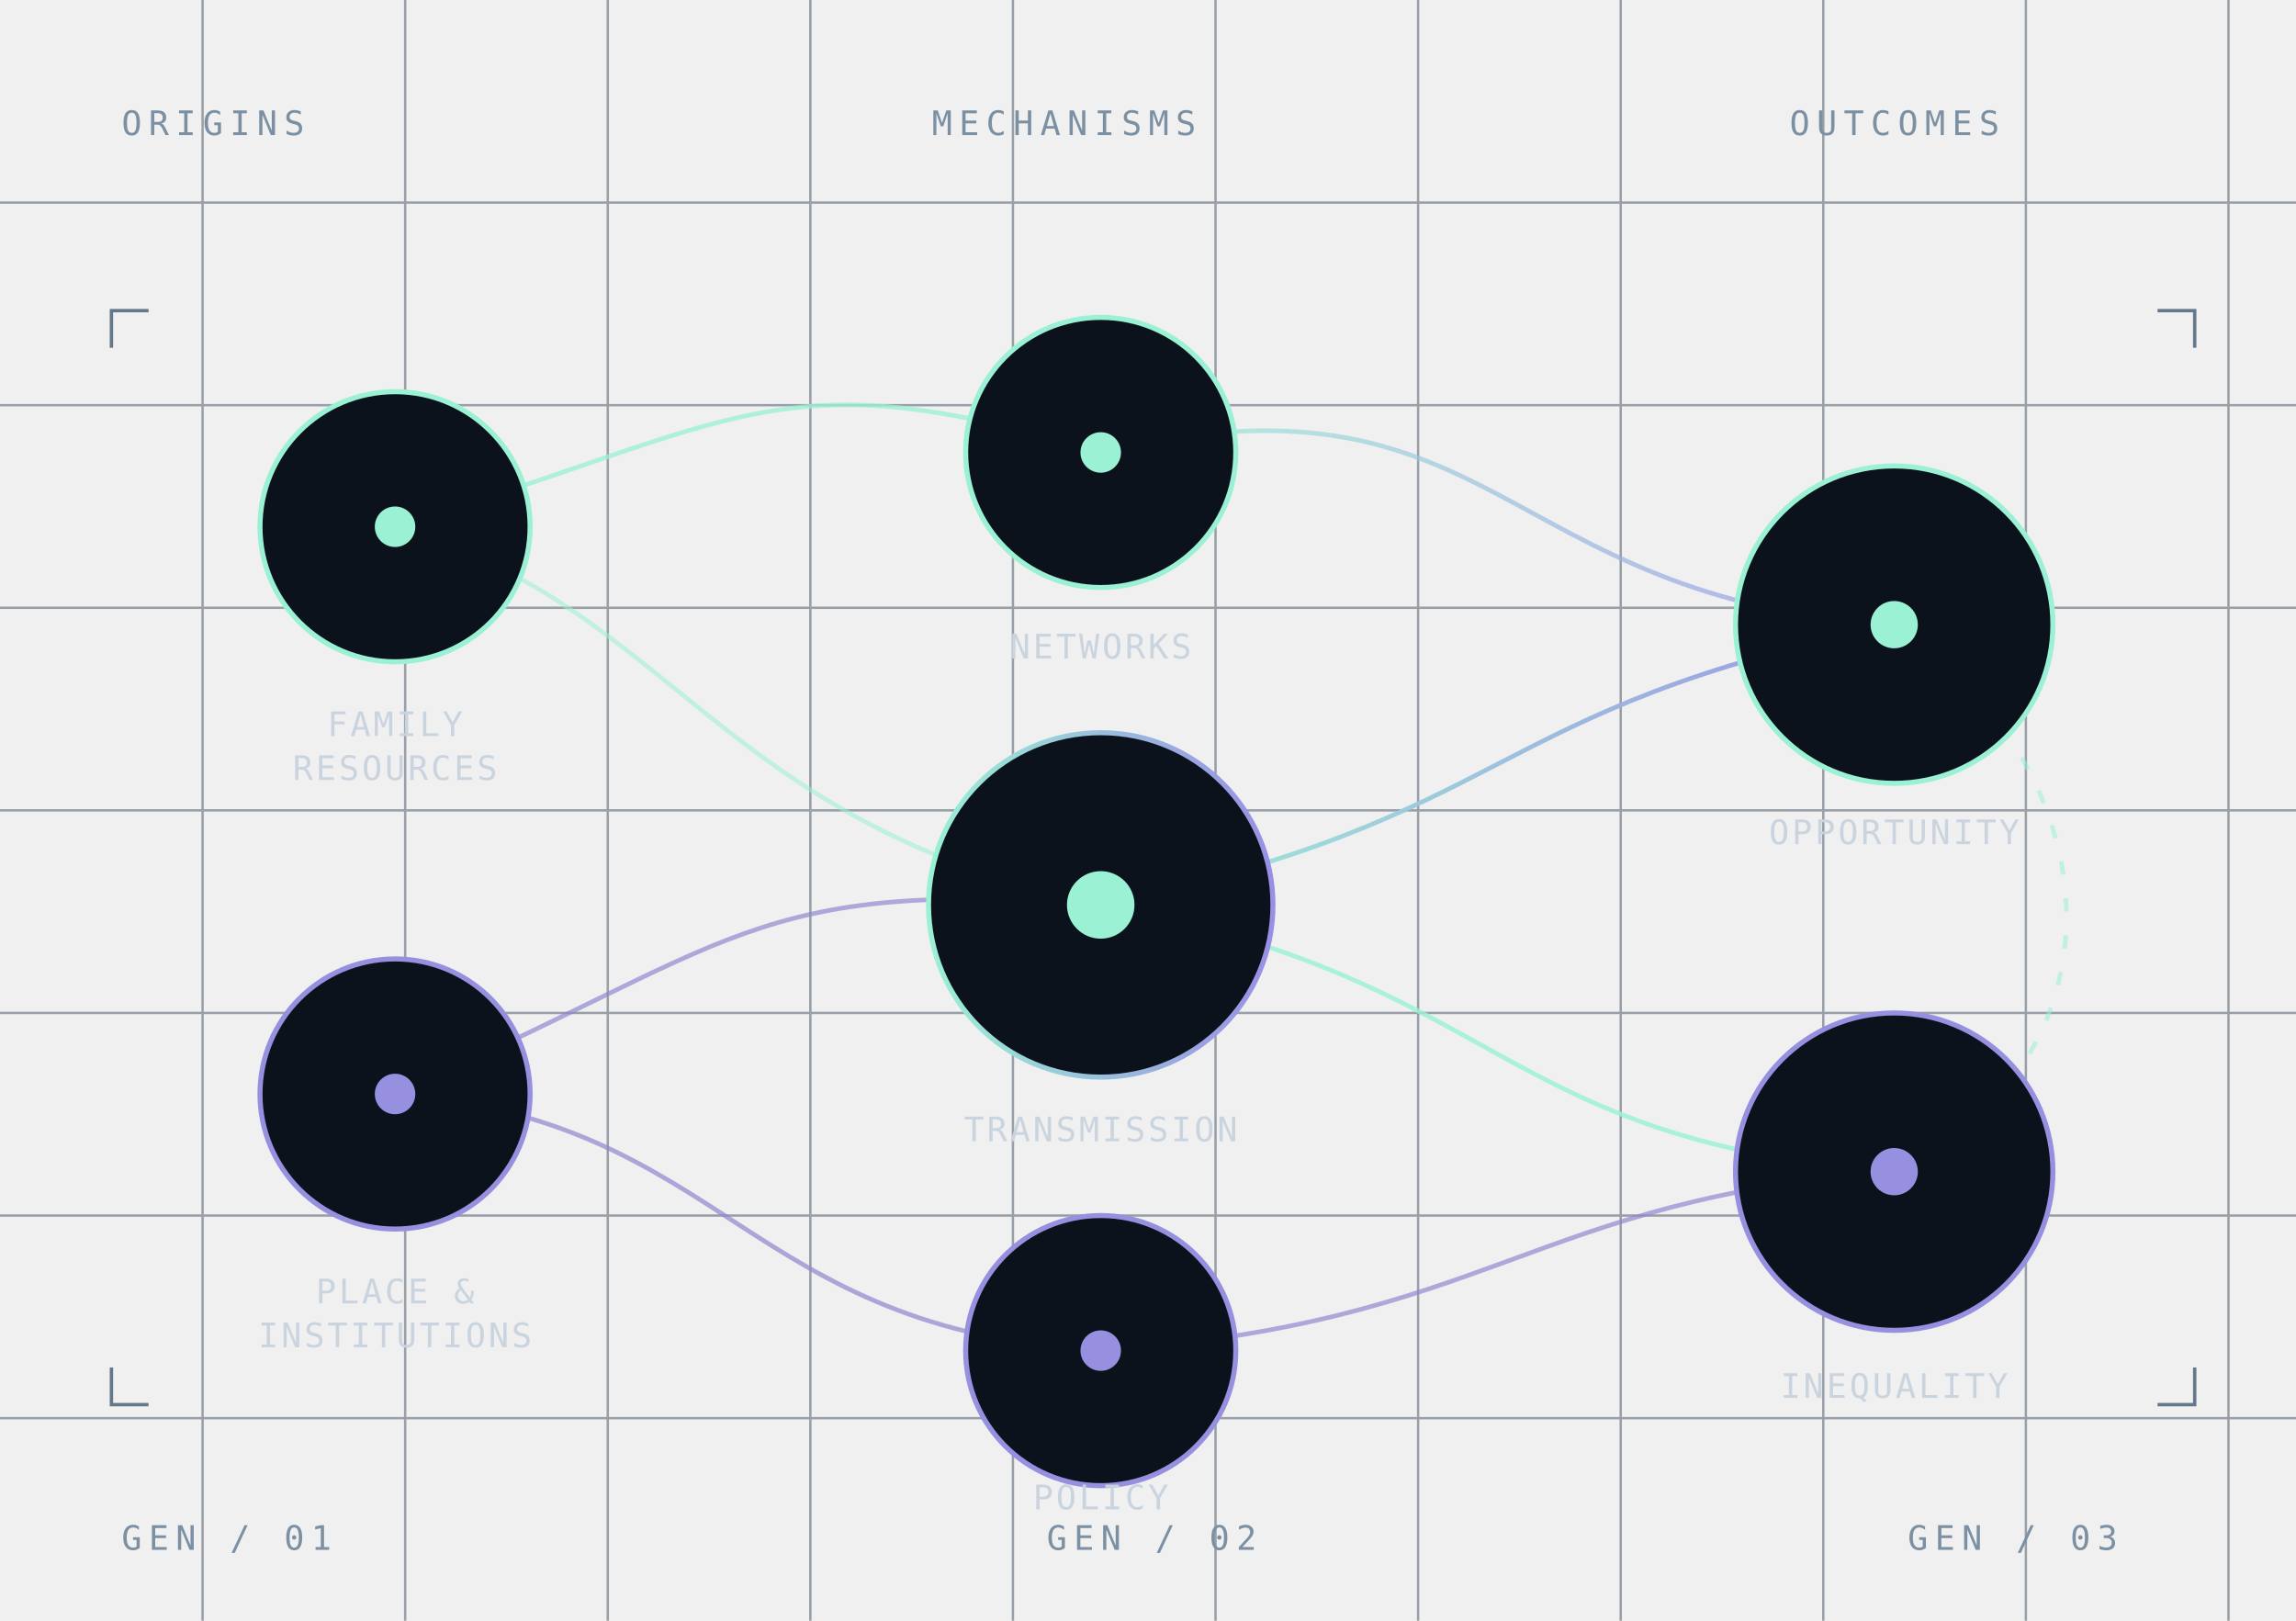
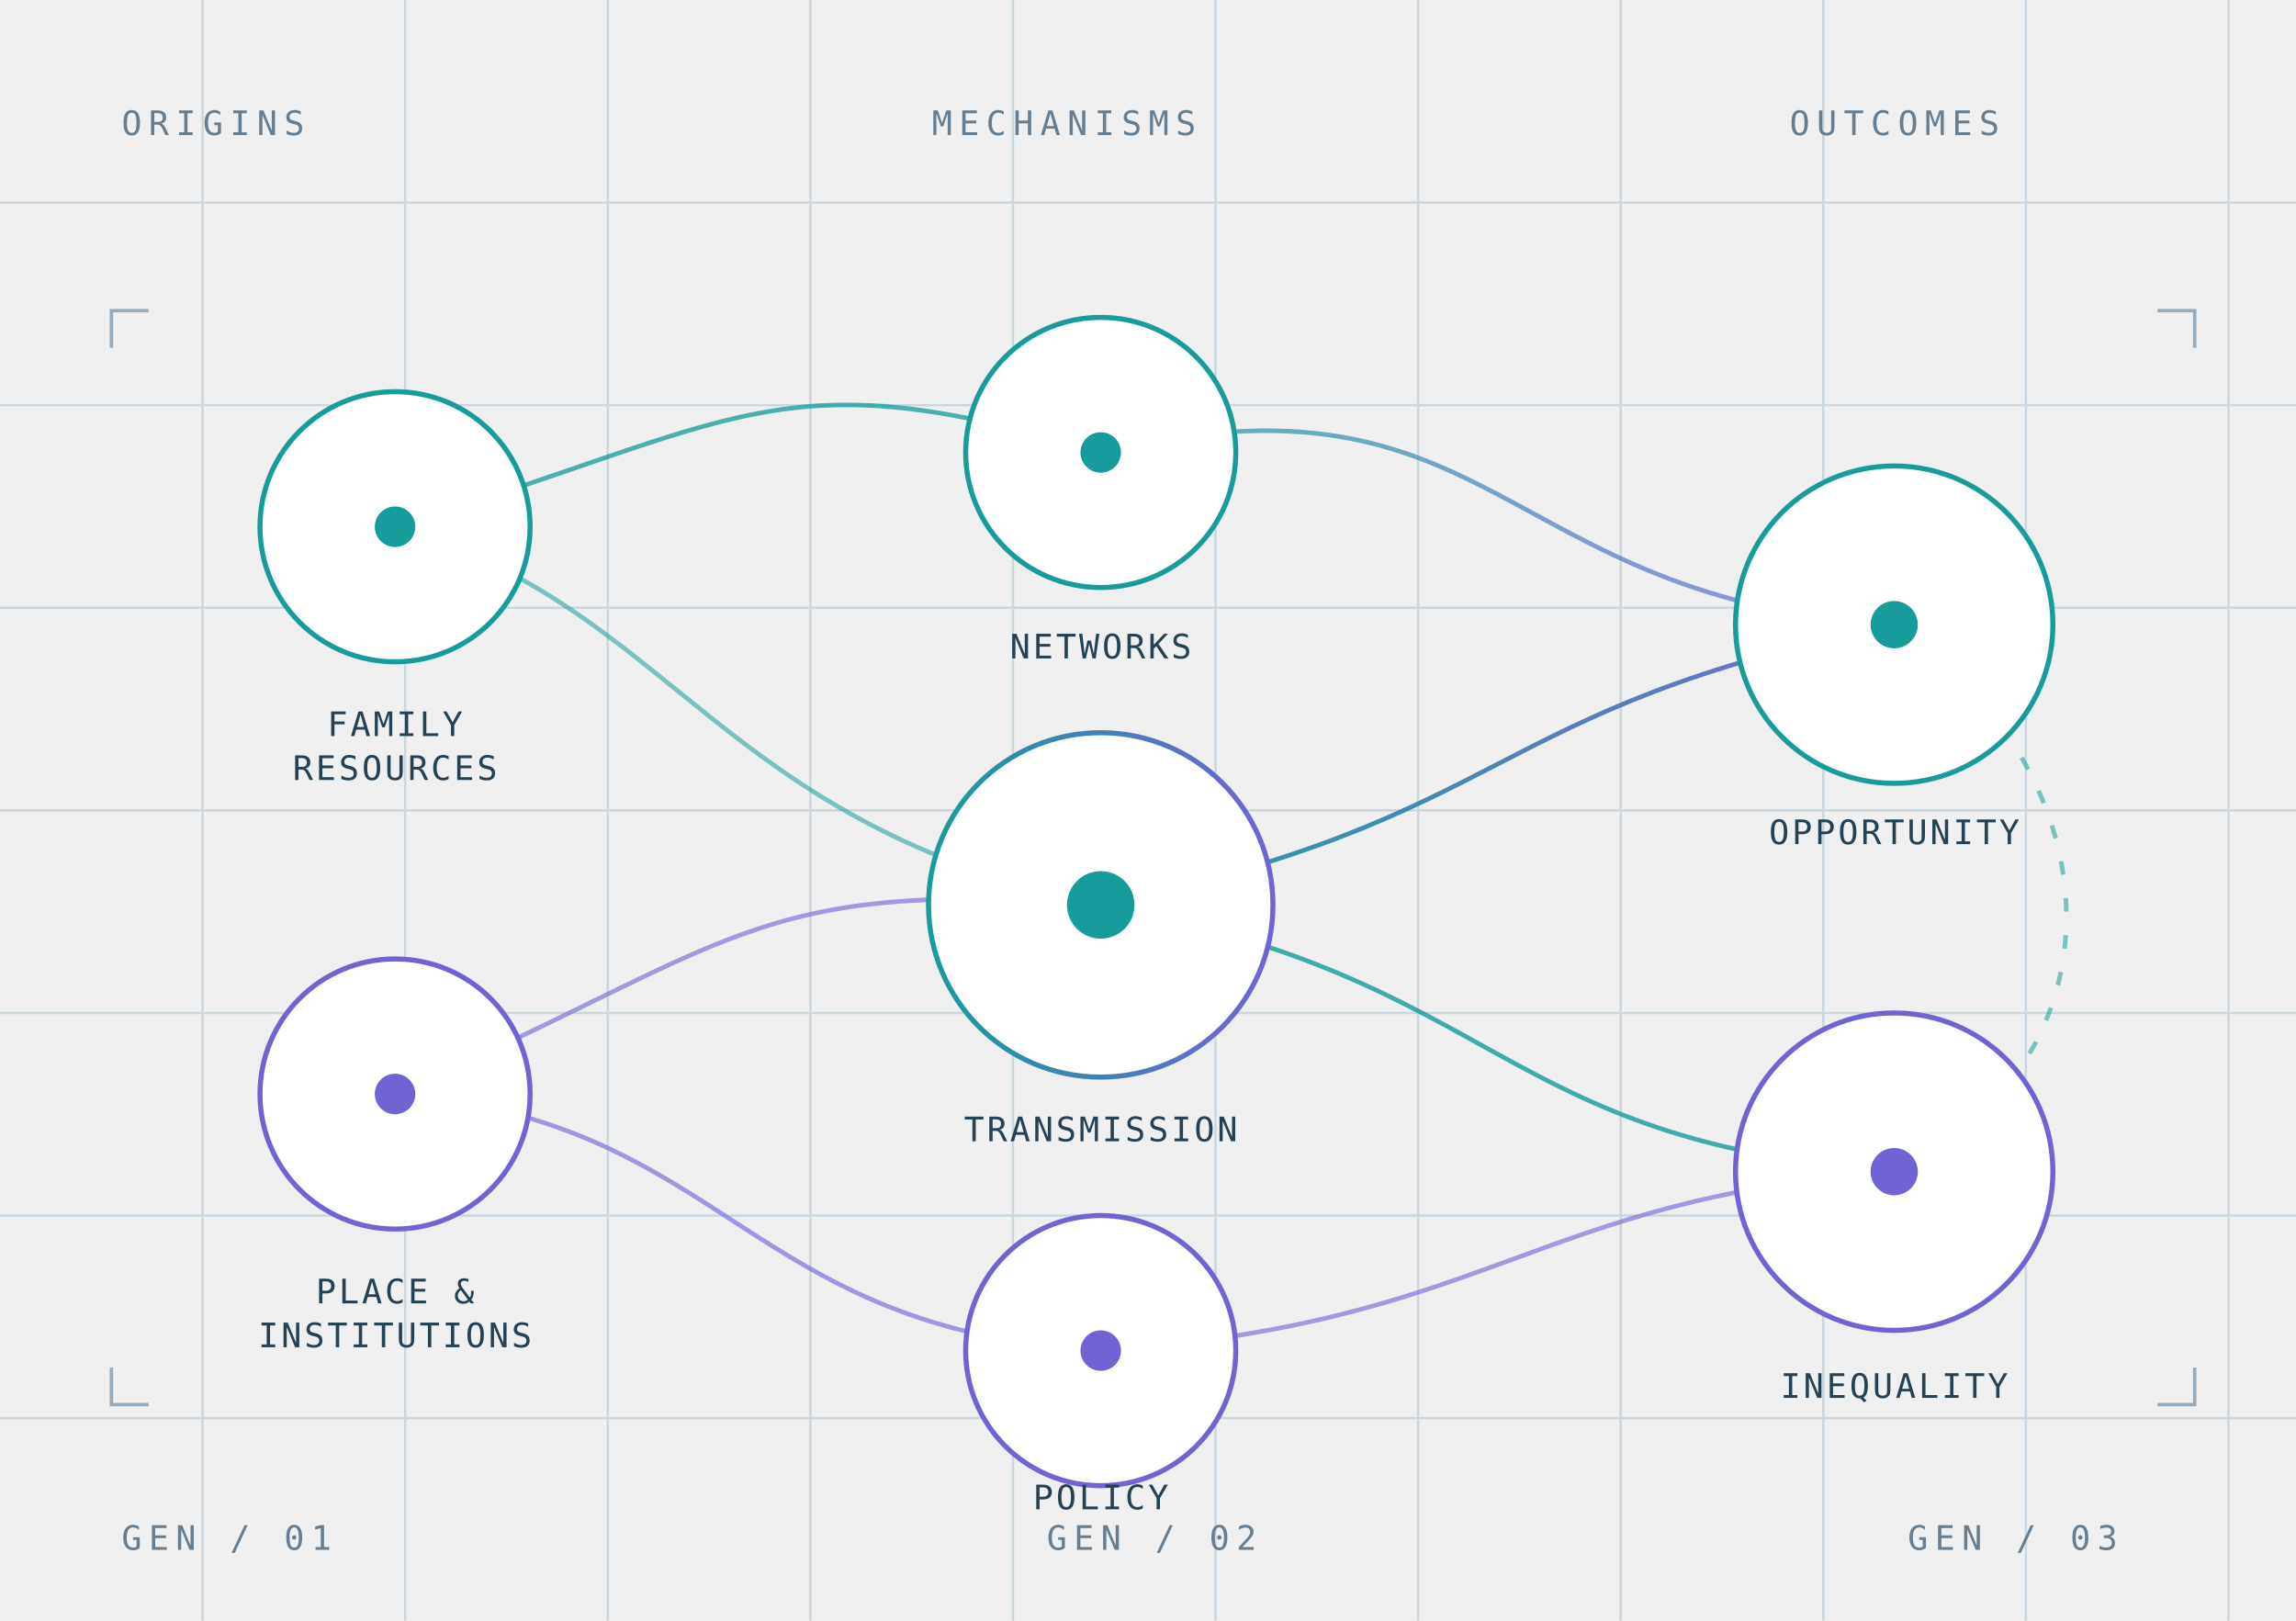
<svg xmlns="http://www.w3.org/2000/svg" viewBox="0 0 680 480" role="img" aria-labelledby="title desc">
  <defs>
    <linearGradient id="g" x1="0" x2="1">
-       <stop offset="0" stop-color="#9af1d4" />
-       <stop offset="1" stop-color="#998fe5" />
+       <stop offset="0" stop-color="#169d9b" />
+       <stop offset="1" stop-color="#7064d4" />
    </linearGradient>
    <filter id="glow">
      <feGaussianBlur stdDeviation="5" />
    </filter>
  </defs>
-   <g stroke="#2c3c4b" stroke-width=".7" opacity=".45">
+   <g stroke="#9db9ca" stroke-width=".7" opacity=".45">
    <path d="M0 60H680M0 120H680M0 180H680M0 240H680M0 300H680M0 360H680M0 420H680" />
    <path d="M60 0V480M120 0V480M180 0V480M240 0V480M300 0V480M360 0V480M420 0V480M480 0V480M540 0V480M600 0V480M660 0V480" />
  </g>
-   <g fill="#7c90a3" font-family="monospace" font-size="10" letter-spacing="2">
+   <g fill="#657e91" font-family="monospace" font-size="10" letter-spacing="2">
    <text x="36" y="40">ORIGINS</text>
    <text x="276" y="40">MECHANISMS</text>
    <text x="530" y="40">OUTCOMES</text>
    <text x="36" y="459">GEN / 01</text>
    <text x="310" y="459">GEN / 02</text>
    <text x="565" y="459">GEN / 03</text>
  </g>
  <g fill="none" stroke-width="1.35">
-     <path d="M117 156 C220 125 230 105 326 134" stroke="#9af1d4" opacity=".77" />
-     <path d="M117 156 C200 180 212 244 326 268" stroke="#9af1d4" opacity=".55" />
-     <path d="M117 324 C218 280 222 260 326 268" stroke="#9188cf" opacity=".7" />
-     <path d="M117 324 C216 332 220 394 326 400" stroke="#9188cf" opacity=".72" />
+     <path d="M117 156 C220 125 230 105 326 134" stroke="#169d9b" opacity=".77" />
+     <path d="M117 156 C200 180 212 244 326 268" stroke="#169d9b" opacity=".55" />
+     <path d="M117 324 C218 280 222 260 326 268" stroke="#8174db" opacity=".7" />
+     <path d="M117 324 C216 332 220 394 326 400" stroke="#8174db" opacity=".72" />
    <path d="M326 134 C444 106 443 178 561 185" stroke="url(#g)" opacity=".7" />
    <path d="M326 268 C450 242 438 210 561 185" stroke="url(#g)" opacity=".95" />
-     <path d="M326 268 C446 290 442 338 561 347" stroke="#9af1d4" opacity=".82" />
-     <path d="M326 400 C442 392 453 355 561 347" stroke="#9188cf" opacity=".7" />
-     <path d="M561 185 C628 230 630 315 561 347" stroke="#9af1d4" stroke-dasharray="4 7" opacity=".55" />
+     <path d="M326 268 C446 290 442 338 561 347" stroke="#169d9b" opacity=".82" />
+     <path d="M326 400 C442 392 453 355 561 347" stroke="#8174db" opacity=".7" />
+     <path d="M561 185 C628 230 630 315 561 347" stroke="#169d9b" stroke-dasharray="4 7" opacity=".55" />
  </g>
-   <g fill="#0b121c" stroke-width="1.5">
-     <circle cx="117" cy="156" r="40" stroke="#9af1d4" />
-     <circle cx="117" cy="324" r="40" stroke="#978fdf" />
-     <circle cx="326" cy="134" r="40" stroke="#9af1d4" />
+   <g fill="#ffffff" stroke-width="1.5">
+     <circle cx="117" cy="156" r="40" stroke="#169d9b" />
+     <circle cx="117" cy="324" r="40" stroke="#7064d4" />
+     <circle cx="326" cy="134" r="40" stroke="#169d9b" />
    <circle cx="326" cy="268" r="51" stroke="url(#g)" />
-     <circle cx="326" cy="400" r="40" stroke="#978fdf" />
-     <circle cx="561" cy="185" r="47" stroke="#9af1d4" />
-     <circle cx="561" cy="347" r="47" stroke="#978fdf" />
+     <circle cx="326" cy="400" r="40" stroke="#7064d4" />
+     <circle cx="561" cy="185" r="47" stroke="#169d9b" />
+     <circle cx="561" cy="347" r="47" stroke="#7064d4" />
  </g>
-   <g fill="#9af1d4">
+   <g fill="#169d9b">
    <circle cx="117" cy="156" r="6" />
    <circle cx="326" cy="134" r="6" />
    <circle cx="326" cy="268" r="10" />
    <circle cx="561" cy="185" r="7" />
  </g>
-   <g fill="#978fdf">
+   <g fill="#7064d4">
    <circle cx="117" cy="324" r="6" />
    <circle cx="326" cy="400" r="6" />
    <circle cx="561" cy="347" r="7" />
  </g>
-   <g font-family="monospace" font-size="10" text-anchor="middle" fill="#cad4df" letter-spacing=".8">
+   <g font-family="monospace" font-size="10" text-anchor="middle" fill="#254254" letter-spacing=".8">
    <text x="117" y="218">FAMILY</text>
    <text x="117" y="231">RESOURCES</text>
    <text x="117" y="386">PLACE &amp;</text>
    <text x="117" y="399">INSTITUTIONS</text>
    <text x="326" y="195">NETWORKS</text>
    <text x="326" y="338">TRANSMISSION</text>
    <text x="326" y="462" />
    <text x="326" y="447">POLICY</text>
    <text x="561" y="250">OPPORTUNITY</text>
    <text x="561" y="414">INEQUALITY</text>
  </g>
-   <path d="M44 92h-11v11M639 92h11v11M44 416h-11v-11M639 416h11v-11" stroke="#65788a" stroke-width="1" fill="none" />
+   <path d="M44 92h-11v11M639 92h11v11M44 416h-11v-11M639 416h11v-11" stroke="#95abbb" stroke-width="1" fill="none" />
</svg>
